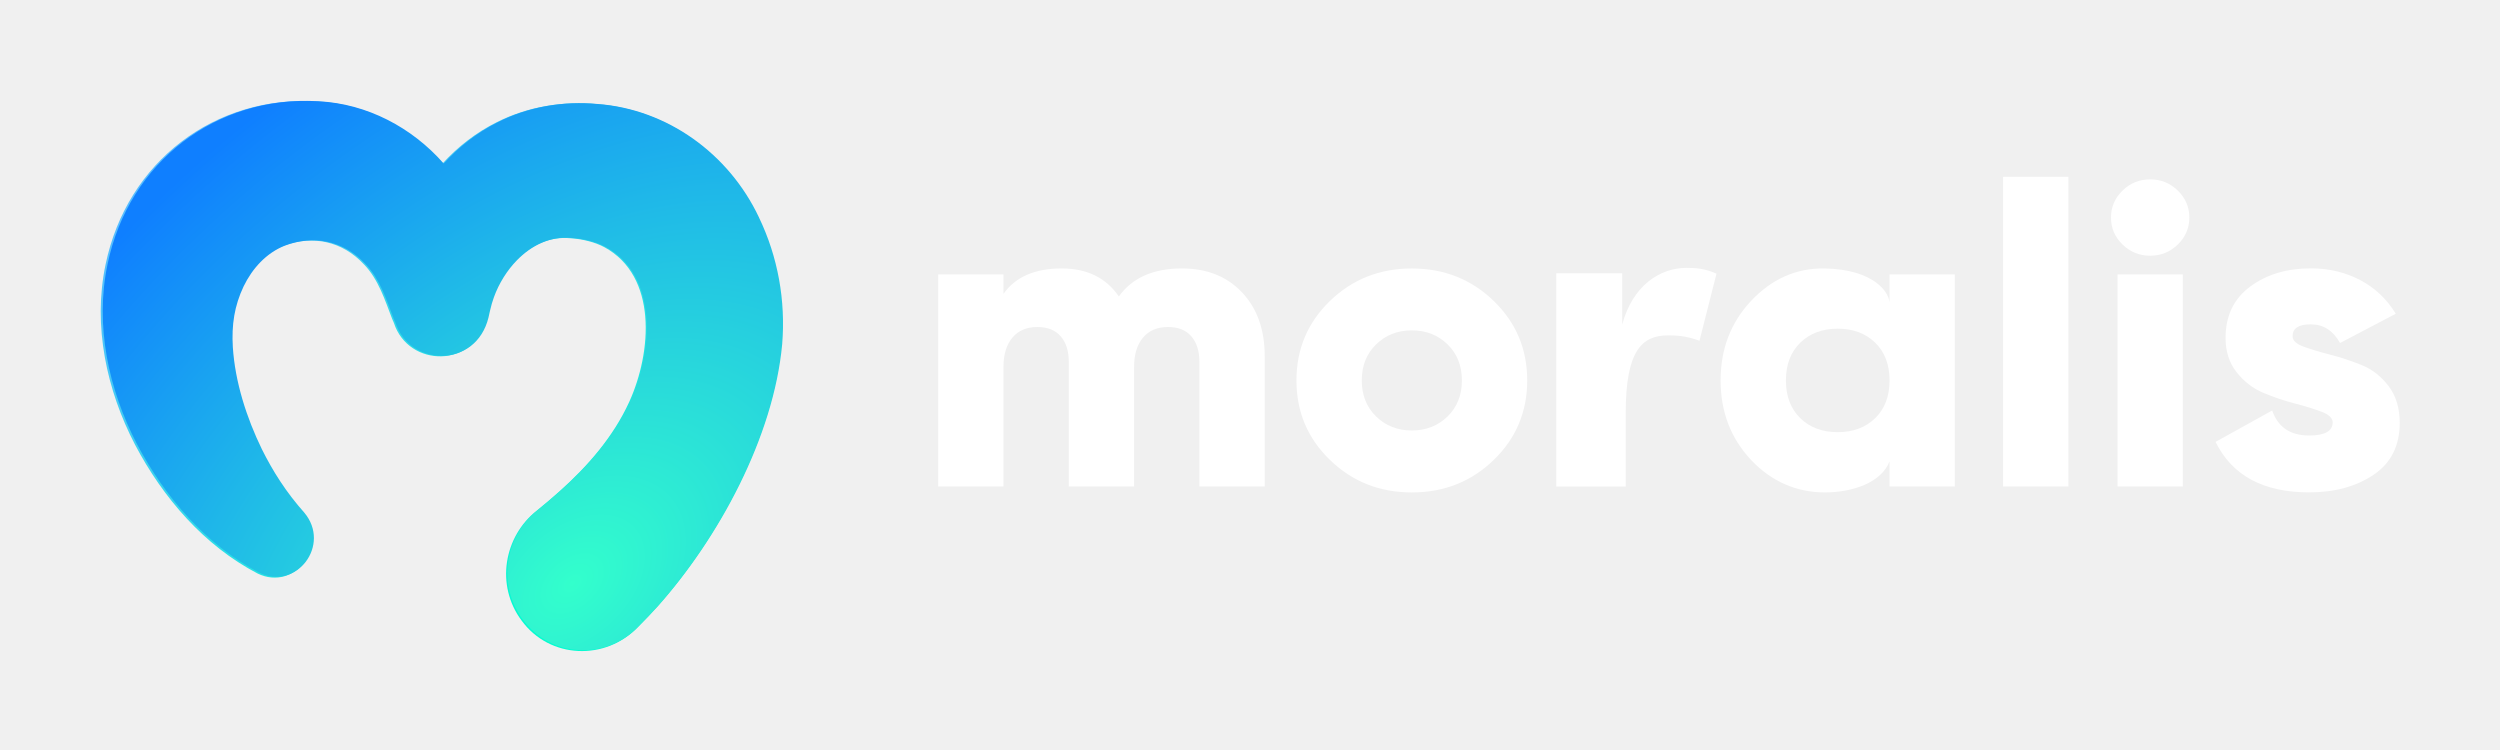
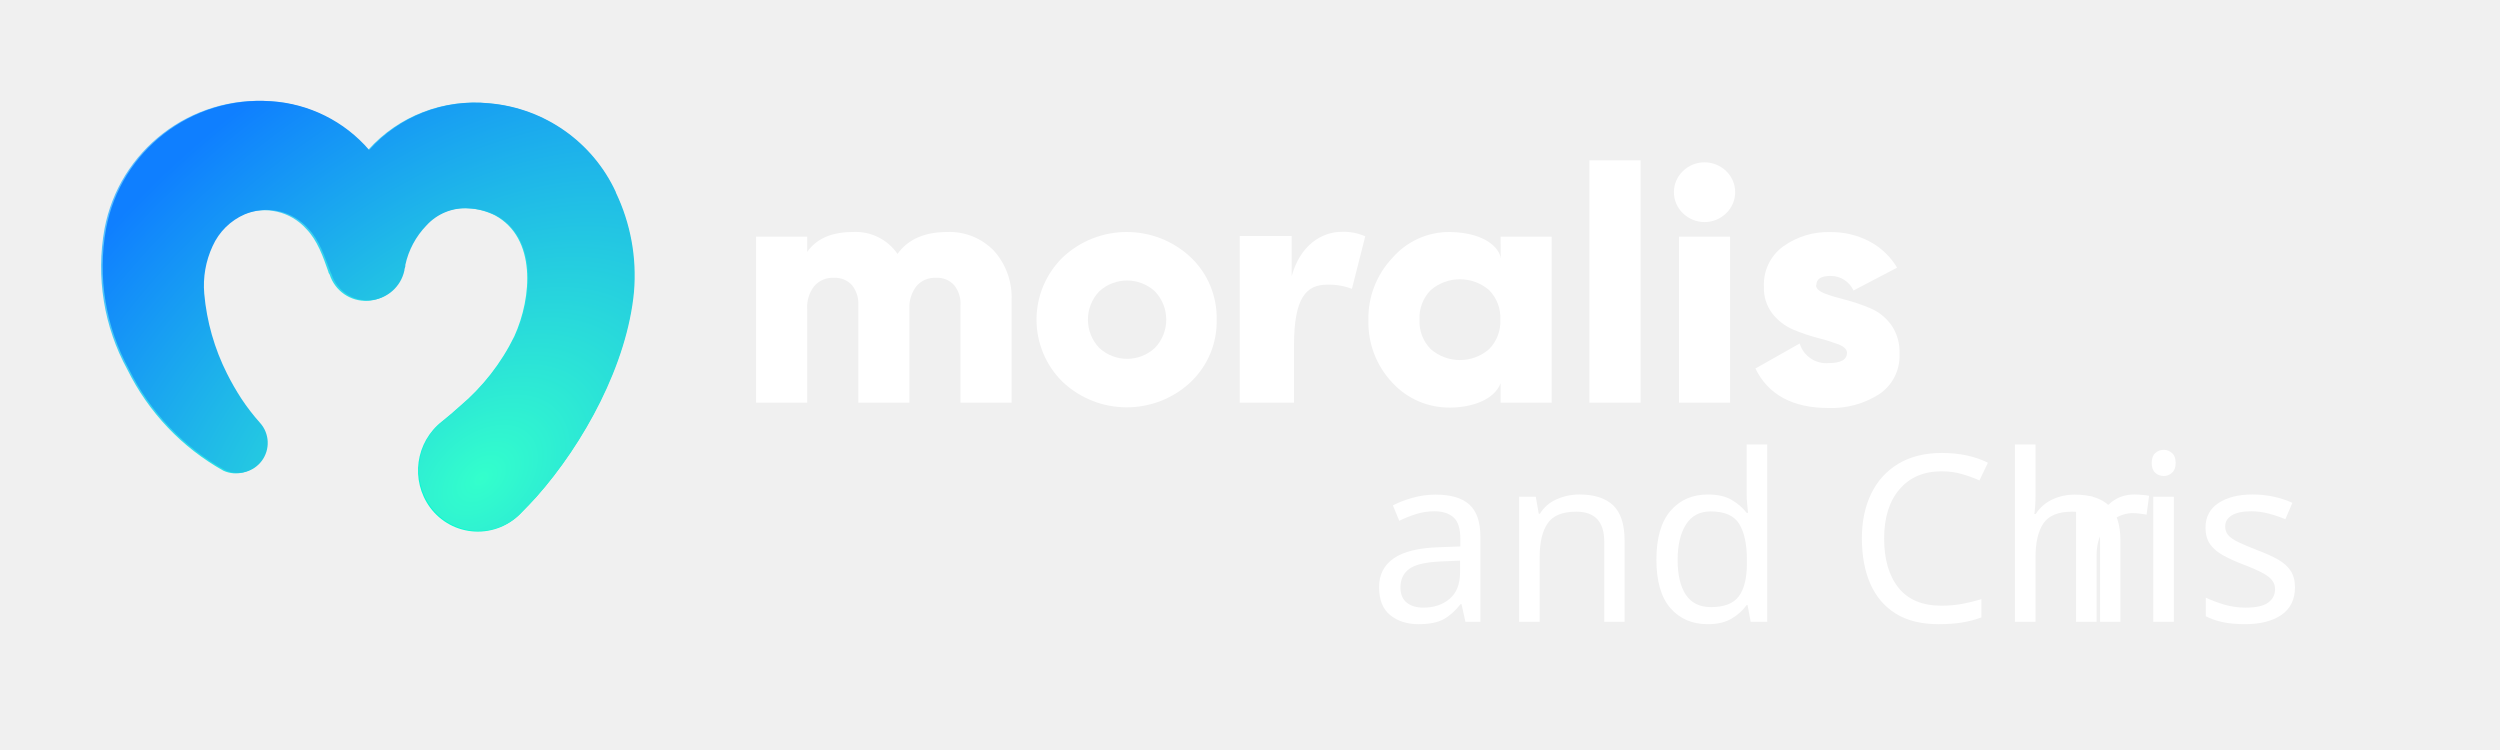
- <svg xmlns="http://www.w3.org/2000/svg" width="300" height="90" viewBox="0 0 300 90" fill="none">
-   <path d="M90.98 26.122C87.351 18.437 79.948 13.118 71.603 12.49C67.515 12.108 63.296 12.803 59.61 14.666C57.135 15.899 54.931 17.609 53.08 19.646C49.261 15.298 43.862 12.456 38.038 12.16C25.795 11.423 15.242 19.376 12.671 31.725C11.108 39.12 12.812 46.843 16.195 53.348C19.572 59.764 24.5 65.469 30.91 68.821C35.385 71.007 39.578 65.464 36.306 61.588C35.263 60.416 34.301 59.169 33.425 57.838C32.611 56.603 31.88 55.305 31.216 53.977C29.374 50.186 27.998 45.918 27.726 41.715C27.565 39.044 27.913 36.742 29.019 34.417C30.065 32.249 31.761 30.385 33.987 29.508C37.449 28.191 41.061 28.899 43.692 31.745C45.402 33.512 46.184 35.985 47.058 38.267C47.123 38.432 47.194 38.591 47.267 38.748C49.006 44.128 56.973 44.265 58.462 38.144C58.507 37.937 58.552 37.726 58.6 37.513C58.609 37.478 58.617 37.447 58.626 37.413C58.634 37.379 58.64 37.345 58.649 37.308C58.776 36.761 58.924 36.215 59.114 35.706C59.706 34.064 60.693 32.479 61.878 31.27C63.664 29.446 65.941 28.345 68.433 28.589C69.828 28.669 71.402 29.05 72.536 29.668C78.899 33.131 78.235 42.23 75.508 48.226C73.591 52.426 70.523 55.94 67.121 58.976C66.279 59.724 65.317 60.55 64.447 61.247C60.458 64.357 59.437 70.244 62.59 74.464C65.972 79.102 72.709 79.327 76.579 75.201C77.339 74.447 78.074 73.664 78.797 72.876C86.098 64.693 92.732 52.545 93.764 41.351C94.19 36.118 93.263 30.888 90.975 26.125L90.98 26.122Z" fill="url(#paint0_radial_793_4475)" />
-   <path d="M141.838 32.214C144.832 32.214 147.236 33.173 149.048 35.091C150.86 37.009 151.765 39.561 151.765 42.751V58.378H143.928V43.414C143.928 42.125 143.604 41.106 142.961 40.361C142.317 39.615 141.384 39.24 140.165 39.24C138.875 39.24 137.874 39.664 137.162 40.512C136.448 41.36 136.091 42.532 136.091 44.023V58.378H128.254V43.414C128.254 42.125 127.931 41.106 127.287 40.361C126.643 39.615 125.71 39.24 124.491 39.24C123.201 39.24 122.2 39.664 121.489 40.512C120.774 41.36 120.417 42.532 120.417 44.023V58.378H112.58V32.926H120.417V35.268C121.846 33.23 124.179 32.214 127.417 32.214C130.448 32.214 132.728 33.336 134.262 35.575C135.864 33.336 138.39 32.214 141.838 32.214Z" fill="white" />
-   <path d="M179.242 55.197C176.56 57.792 173.285 59.093 169.42 59.093C165.556 59.093 162.281 57.795 159.599 55.197C156.916 52.602 155.575 49.421 155.575 45.654C155.575 41.886 156.916 38.705 159.599 36.11C162.281 33.515 165.556 32.217 169.42 32.217C173.285 32.217 176.56 33.515 179.242 36.11C181.924 38.705 183.265 41.886 183.265 45.654C183.265 49.421 181.924 52.602 179.242 55.197ZM165.136 49.979C166.284 51.1 167.713 51.657 169.42 51.657C171.127 51.657 172.553 51.097 173.705 49.979C174.853 48.858 175.428 47.418 175.428 45.651C175.428 43.884 174.853 42.444 173.705 41.323C172.556 40.202 171.127 39.644 169.42 39.644C167.713 39.644 166.284 40.204 165.136 41.323C163.988 42.441 163.412 43.886 163.412 45.651C163.412 47.415 163.988 48.858 165.136 49.979Z" fill="white" />
-   <path d="M195.08 58.381H186.753V32.789H194.663V38.958C195.92 34.237 199.22 32.146 202.364 32.146C203.411 32.146 204.565 32.2 205.979 32.843L203.938 40.89C202.208 40.247 200.952 40.247 200.167 40.247C197.025 40.247 195.086 42.071 195.086 49.58V58.384L195.08 58.381Z" fill="white" />
-   <path d="M226.743 32.926H234.58V58.378H226.743V55.365C225.753 57.926 222.303 59.09 218.96 59.09C215.617 59.09 212.569 57.792 210.13 55.194C207.692 52.599 206.473 49.418 206.473 45.651C206.473 41.883 207.692 38.702 210.13 36.107C212.569 33.512 215.512 32.155 218.96 32.214C224.903 32.317 226.887 35.162 226.743 36.585V32.926ZM216.034 50.181C217.182 51.302 218.679 51.859 220.528 51.859C222.376 51.859 223.871 51.299 225.022 50.181C226.173 49.062 226.746 47.551 226.746 45.651C226.746 43.75 226.17 42.239 225.022 41.121C223.873 40.002 222.373 39.442 220.528 39.442C218.682 39.442 217.185 40.002 216.034 41.121C214.885 42.242 214.31 43.75 214.31 45.651C214.31 47.551 214.885 49.062 216.034 50.181Z" fill="white" />
-   <path d="M240.372 58.378V21.22H248.209V58.378H240.372Z" fill="white" />
-   <path d="M261.337 29.338C260.413 30.237 259.307 30.686 258.02 30.686C256.732 30.686 255.624 30.237 254.702 29.338C253.778 28.438 253.319 27.36 253.319 26.105C253.319 24.85 253.781 23.772 254.702 22.873C255.624 21.974 256.729 21.524 258.02 21.524C259.31 21.524 260.413 21.974 261.337 22.873C262.258 23.772 262.721 24.85 262.721 26.105C262.721 27.36 262.258 28.438 261.337 29.338ZM254.101 58.378V32.926H261.938V58.378H254.101Z" fill="white" />
-   <path d="M275.114 40.358C275.114 40.867 275.559 41.283 276.446 41.604C277.334 41.926 278.406 42.25 279.659 42.572C280.912 42.893 282.165 43.309 283.421 43.818C284.675 44.328 285.746 45.167 286.634 46.336C287.521 47.506 287.967 48.974 287.967 50.738C287.967 53.487 286.92 55.567 284.831 56.973C282.741 58.381 280.164 59.084 277.099 59.084C271.595 59.084 267.853 57.067 265.868 53.026L272.658 49.259C273.356 51.262 274.833 52.261 277.099 52.261C278.978 52.261 279.92 51.734 279.92 50.681C279.92 50.172 279.475 49.748 278.587 49.41C277.7 49.071 276.628 48.741 275.375 48.416C274.121 48.095 272.868 47.671 271.612 47.145C270.359 46.618 269.287 45.796 268.4 44.675C267.512 43.554 267.067 42.179 267.067 40.552C267.067 37.905 268.051 35.851 270.019 34.391C271.986 32.931 274.416 32.203 277.306 32.203C279.466 32.203 281.434 32.67 283.209 33.603C284.984 34.536 286.413 35.885 287.493 37.649L280.807 41.16C279.971 39.667 278.803 38.921 277.306 38.921C275.809 38.921 275.111 39.396 275.111 40.347L275.114 40.358Z" fill="white" />
-   <path d="M91.08 26.095C87.457 18.421 80.067 13.108 71.737 12.48C67.656 12.099 63.444 12.792 59.764 14.653C57.294 15.883 55.094 17.591 53.246 19.625C49.434 15.287 44.047 12.446 38.234 12.153C26.012 11.414 15.478 19.358 12.911 31.686C11.351 39.07 13.052 46.781 16.429 53.276C19.8 59.683 24.719 65.379 31.118 68.726C35.585 70.908 39.771 65.374 36.505 61.504C35.463 60.333 34.503 59.089 33.629 57.759C32.816 56.526 32.086 55.23 31.424 53.904C29.584 50.119 28.212 45.858 27.94 41.661C27.778 38.993 28.127 36.695 29.23 34.374C30.275 32.209 31.967 30.348 34.189 29.473C37.645 28.157 41.251 28.865 43.878 31.706C45.584 33.47 46.365 35.939 47.237 38.218C47.302 38.383 47.373 38.542 47.447 38.698C49.182 44.071 57.135 44.207 58.621 38.096C58.666 37.888 58.712 37.678 58.76 37.465C58.768 37.431 58.777 37.399 58.785 37.365C58.794 37.331 58.799 37.297 58.808 37.26C58.935 36.715 59.082 36.169 59.272 35.661C59.864 34.021 60.849 32.439 62.032 31.231C63.815 29.41 66.088 28.311 68.575 28.555C69.968 28.634 71.539 29.015 72.671 29.632C79.022 33.089 78.36 42.175 75.637 48.162C73.724 52.355 70.661 55.864 67.265 58.896C66.424 59.643 65.465 60.467 64.596 61.163C60.614 64.268 59.595 70.147 62.742 74.36C66.119 78.991 72.844 79.216 76.707 75.096C77.466 74.343 78.199 73.562 78.92 72.775C86.209 64.603 92.832 52.475 93.862 41.297C94.287 36.073 93.361 30.851 91.077 26.095H91.08Z" fill="url(#paint1_radial_793_4475)" />
+ <svg xmlns="http://www.w3.org/2000/svg" id="Layer_1" data-name="Layer 1" viewBox="0 0 300 90">
  <defs>
-     <radialGradient id="paint0_radial_793_4475" cx="0" cy="0" r="1" gradientUnits="userSpaceOnUse" gradientTransform="translate(68.2902 74.3698) rotate(-125.194) scale(70.959 107.7)">
-       <stop stop-color="#00FFCE" />
-       <stop offset="1" stop-color="#56BEFF" />
+     <style>.cls-1{fill:url(#radial-gradient);}.cls-2,.cls-4{fill:#fff;}.cls-3{fill:url(#radial-gradient-2);}.cls-4{font-size:28px;font-family:MyriadPro-Regular, Myriad Pro;}.cls-5{letter-spacing:0em;}</style>
+     <radialGradient id="radial-gradient" cx="-108.02" cy="302.35" r="0.78" gradientTransform="matrix(-40.9, -57.99, -88.01, 62.07, 22249.03, -24970.29)" gradientUnits="userSpaceOnUse">
+       <stop offset="0" stop-color="#00ffce" />
+       <stop offset="1" stop-color="#56beff" />
    </radialGradient>
-     <radialGradient id="paint1_radial_793_4475" cx="0" cy="0" r="1" gradientUnits="userSpaceOnUse" gradientTransform="translate(68.5409 70.1613) rotate(-131.427) scale(67.7597 102.847)">
-       <stop offset="0" stop-color="#33FFCC" />
-       <stop offset="1" stop-color="#0F7FFF" />
+     <radialGradient id="radial-gradient-2" cx="-108.09" cy="302.59" r="0.78" gradientTransform="matrix(-44.83, -50.81, -77.11, 68.05, 18544.56, -26025.68)" gradientUnits="userSpaceOnUse">
+       <stop offset="0" stop-color="#3fc" />
+       <stop offset="1" stop-color="#0f7fff" />
    </radialGradient>
  </defs>
+   <path class="cls-1" d="M73.83,23.07A18.51,18.51,0,0,0,58.66,12.41,17.06,17.06,0,0,0,44.17,18,16.93,16.93,0,0,0,32.4,12.15,18.84,18.84,0,0,0,12.54,27.46,25.65,25.65,0,0,0,15.3,44.38,28.2,28.2,0,0,0,26.82,56.49,3.6,3.6,0,0,0,31,50.83a24.06,24.06,0,0,1-2.25-2.94,28.09,28.09,0,0,1-1.73-3,26.07,26.07,0,0,1-2.73-9.59,11,11,0,0,1,1-5.71,7.55,7.55,0,0,1,3.88-3.85,6.74,6.74,0,0,1,7.6,1.75c1.34,1.39,2,3.32,2.63,5.11,0,.13.11.25.17.37a4.54,4.54,0,0,0,8.76-.47c0-.16.07-.32.11-.49l0-.08s0-.05,0-.08a10.2,10.2,0,0,1,.37-1.26,9.82,9.82,0,0,1,2.16-3.47A6.31,6.31,0,0,1,56.18,25a8.11,8.11,0,0,1,3.21.84c5,2.71,4.46,9.83,2.33,14.52a25.79,25.79,0,0,1-6.57,8.41c-.65.59-1.41,1.24-2.09,1.78a7.5,7.5,0,0,0-1.45,10.35,7.13,7.13,0,0,0,11,.57c.59-.59,1.17-1.2,1.73-1.82C70,53.26,75.2,43.75,76,35a23,23,0,0,0-2.18-11.91Z" />
+   <path class="cls-2" d="M113.63,27.84a7.4,7.4,0,0,1,5.64,2.25,8.36,8.36,0,0,1,2.12,6V48.32h-6.13V36.61a3.5,3.5,0,0,0-.76-2.39,2.7,2.7,0,0,0-2.18-.88,2.87,2.87,0,0,0-2.35,1,4.12,4.12,0,0,0-.84,2.74V48.32H103V36.61a3.55,3.55,0,0,0-.76-2.39,2.73,2.73,0,0,0-2.19-.88,2.89,2.89,0,0,0-2.35,1,4.12,4.12,0,0,0-.84,2.74V48.32H90.73V28.4h6.13v1.83q1.68-2.39,5.48-2.39a6.08,6.08,0,0,1,5.36,2.63Q109.58,27.85,113.63,27.84Z" />
+   <path class="cls-2" d="M142.9,45.83a11.22,11.22,0,0,1-15.38,0,10.46,10.46,0,0,1,0-14.94,11.22,11.22,0,0,1,15.38,0A10,10,0,0,1,146,38.36,10,10,0,0,1,142.9,45.83Zm-11-4.09a4.91,4.91,0,0,0,6.7,0,4.92,4.92,0,0,0,0-6.77,4.94,4.94,0,0,0-6.7,0,4.92,4.92,0,0,0,0,6.77Z" />
+   <path class="cls-2" d="M155.29,48.32h-6.52v-20H155v4.83c1-3.69,3.57-5.33,6-5.33a6.36,6.36,0,0,1,2.83.54l-1.6,6.3a7.79,7.79,0,0,0-2.95-.5c-2.46,0-4,1.43-4,7.3v6.89Z" />
+   <path class="cls-2" d="M180.07,28.4h6.13V48.32h-6.13V46c-.78,2-3.48,2.91-6.09,2.91a9.26,9.26,0,0,1-6.91-3,10.5,10.5,0,0,1-2.86-7.47,10.49,10.49,0,0,1,2.86-7.47A9,9,0,0,1,174,27.84c4.65.08,6.2,2.31,6.09,3.42Zm-8.38,13.5a5.34,5.34,0,0,0,7,0,4.71,4.71,0,0,0,1.35-3.54,4.73,4.73,0,0,0-1.35-3.55,5.37,5.37,0,0,0-7,0,4.73,4.73,0,0,0-1.35,3.55A4.71,4.71,0,0,0,171.69,41.9Z" />
+   <path class="cls-2" d="M190.73,48.32V19.24h6.14V48.32Z" />
+   <path class="cls-2" d="M207.14,25.59a3.71,3.71,0,0,1-5.19,0,3.5,3.5,0,0,1,0-5.06,3.73,3.73,0,0,1,5.19,0,3.5,3.5,0,0,1,0,5.06Zm-5.66,22.73V28.4h6.13V48.32Z" />
+   <path class="cls-2" d="M217.92,34.22c0,.39.35.72,1.05,1s1.53.51,2.51.76a22.45,22.45,0,0,1,2.94,1,6,6,0,0,1,2.52,2,5.59,5.59,0,0,1,1,3.45,5.51,5.51,0,0,1-2.45,4.88,10.62,10.62,0,0,1-6.05,1.65q-6.47,0-8.79-4.74l5.31-3a3.33,3.33,0,0,0,3.48,2.35c1.47,0,2.2-.41,2.2-1.24,0-.39-.34-.73-1-1a24,24,0,0,0-2.51-.78,21.76,21.76,0,0,1-2.95-1,6.3,6.3,0,0,1-2.51-1.94,5,5,0,0,1-1-3.22,5.65,5.65,0,0,1,2.31-4.82,9.26,9.26,0,0,1,5.7-1.72,9.79,9.79,0,0,1,4.62,1.1,8.43,8.43,0,0,1,3.35,3.17l-5.23,2.74a3,3,0,0,0-2.74-1.75c-1.17,0-1.72.37-1.72,1.12Z" />
+   <path class="cls-3" d="M73.9,23.05A18.45,18.45,0,0,0,58.77,12.4,17.05,17.05,0,0,0,44.3,18a16.92,16.92,0,0,0-11.75-5.85A18.81,18.81,0,0,0,12.73,27.43a25.62,25.62,0,0,0,2.75,16.89A28.1,28.1,0,0,0,27,56.41a3.6,3.6,0,0,0,4.22-5.65,25.07,25.07,0,0,1-2.26-2.93,30.79,30.79,0,0,1-1.72-3,26.52,26.52,0,0,1-2.73-9.59,11.24,11.24,0,0,1,1-5.7,7.51,7.51,0,0,1,3.88-3.83A6.72,6.72,0,0,1,37,27.44c1.33,1.38,1.94,3.32,2.62,5.1l.17.38a4.53,4.53,0,0,0,8.74-.48c0-.16.07-.32.11-.49l0-.08s0-.05,0-.08a9.8,9.8,0,0,1,2.52-4.72A6.33,6.33,0,0,1,56.29,25a8.11,8.11,0,0,1,3.21.84c5,2.71,4.45,9.82,2.32,14.5a25.93,25.93,0,0,1-6.55,8.4c-.66.59-1.41,1.23-2.09,1.78a7.46,7.46,0,0,0-1.45,10.32,7.11,7.11,0,0,0,10.93.58c.59-.59,1.16-1.2,1.73-1.82C70.09,53.19,75.27,43.7,76.08,35a23.07,23.07,0,0,0-2.18-11.9Z" />
+   <text class="cls-4" transform="translate(164.21 74.62)">and Ch<tspan class="cls-5" x="82.54" y="0">r</tspan>
+     <tspan x="91.81" y="0">is</tspan>
+   </text>
</svg>
